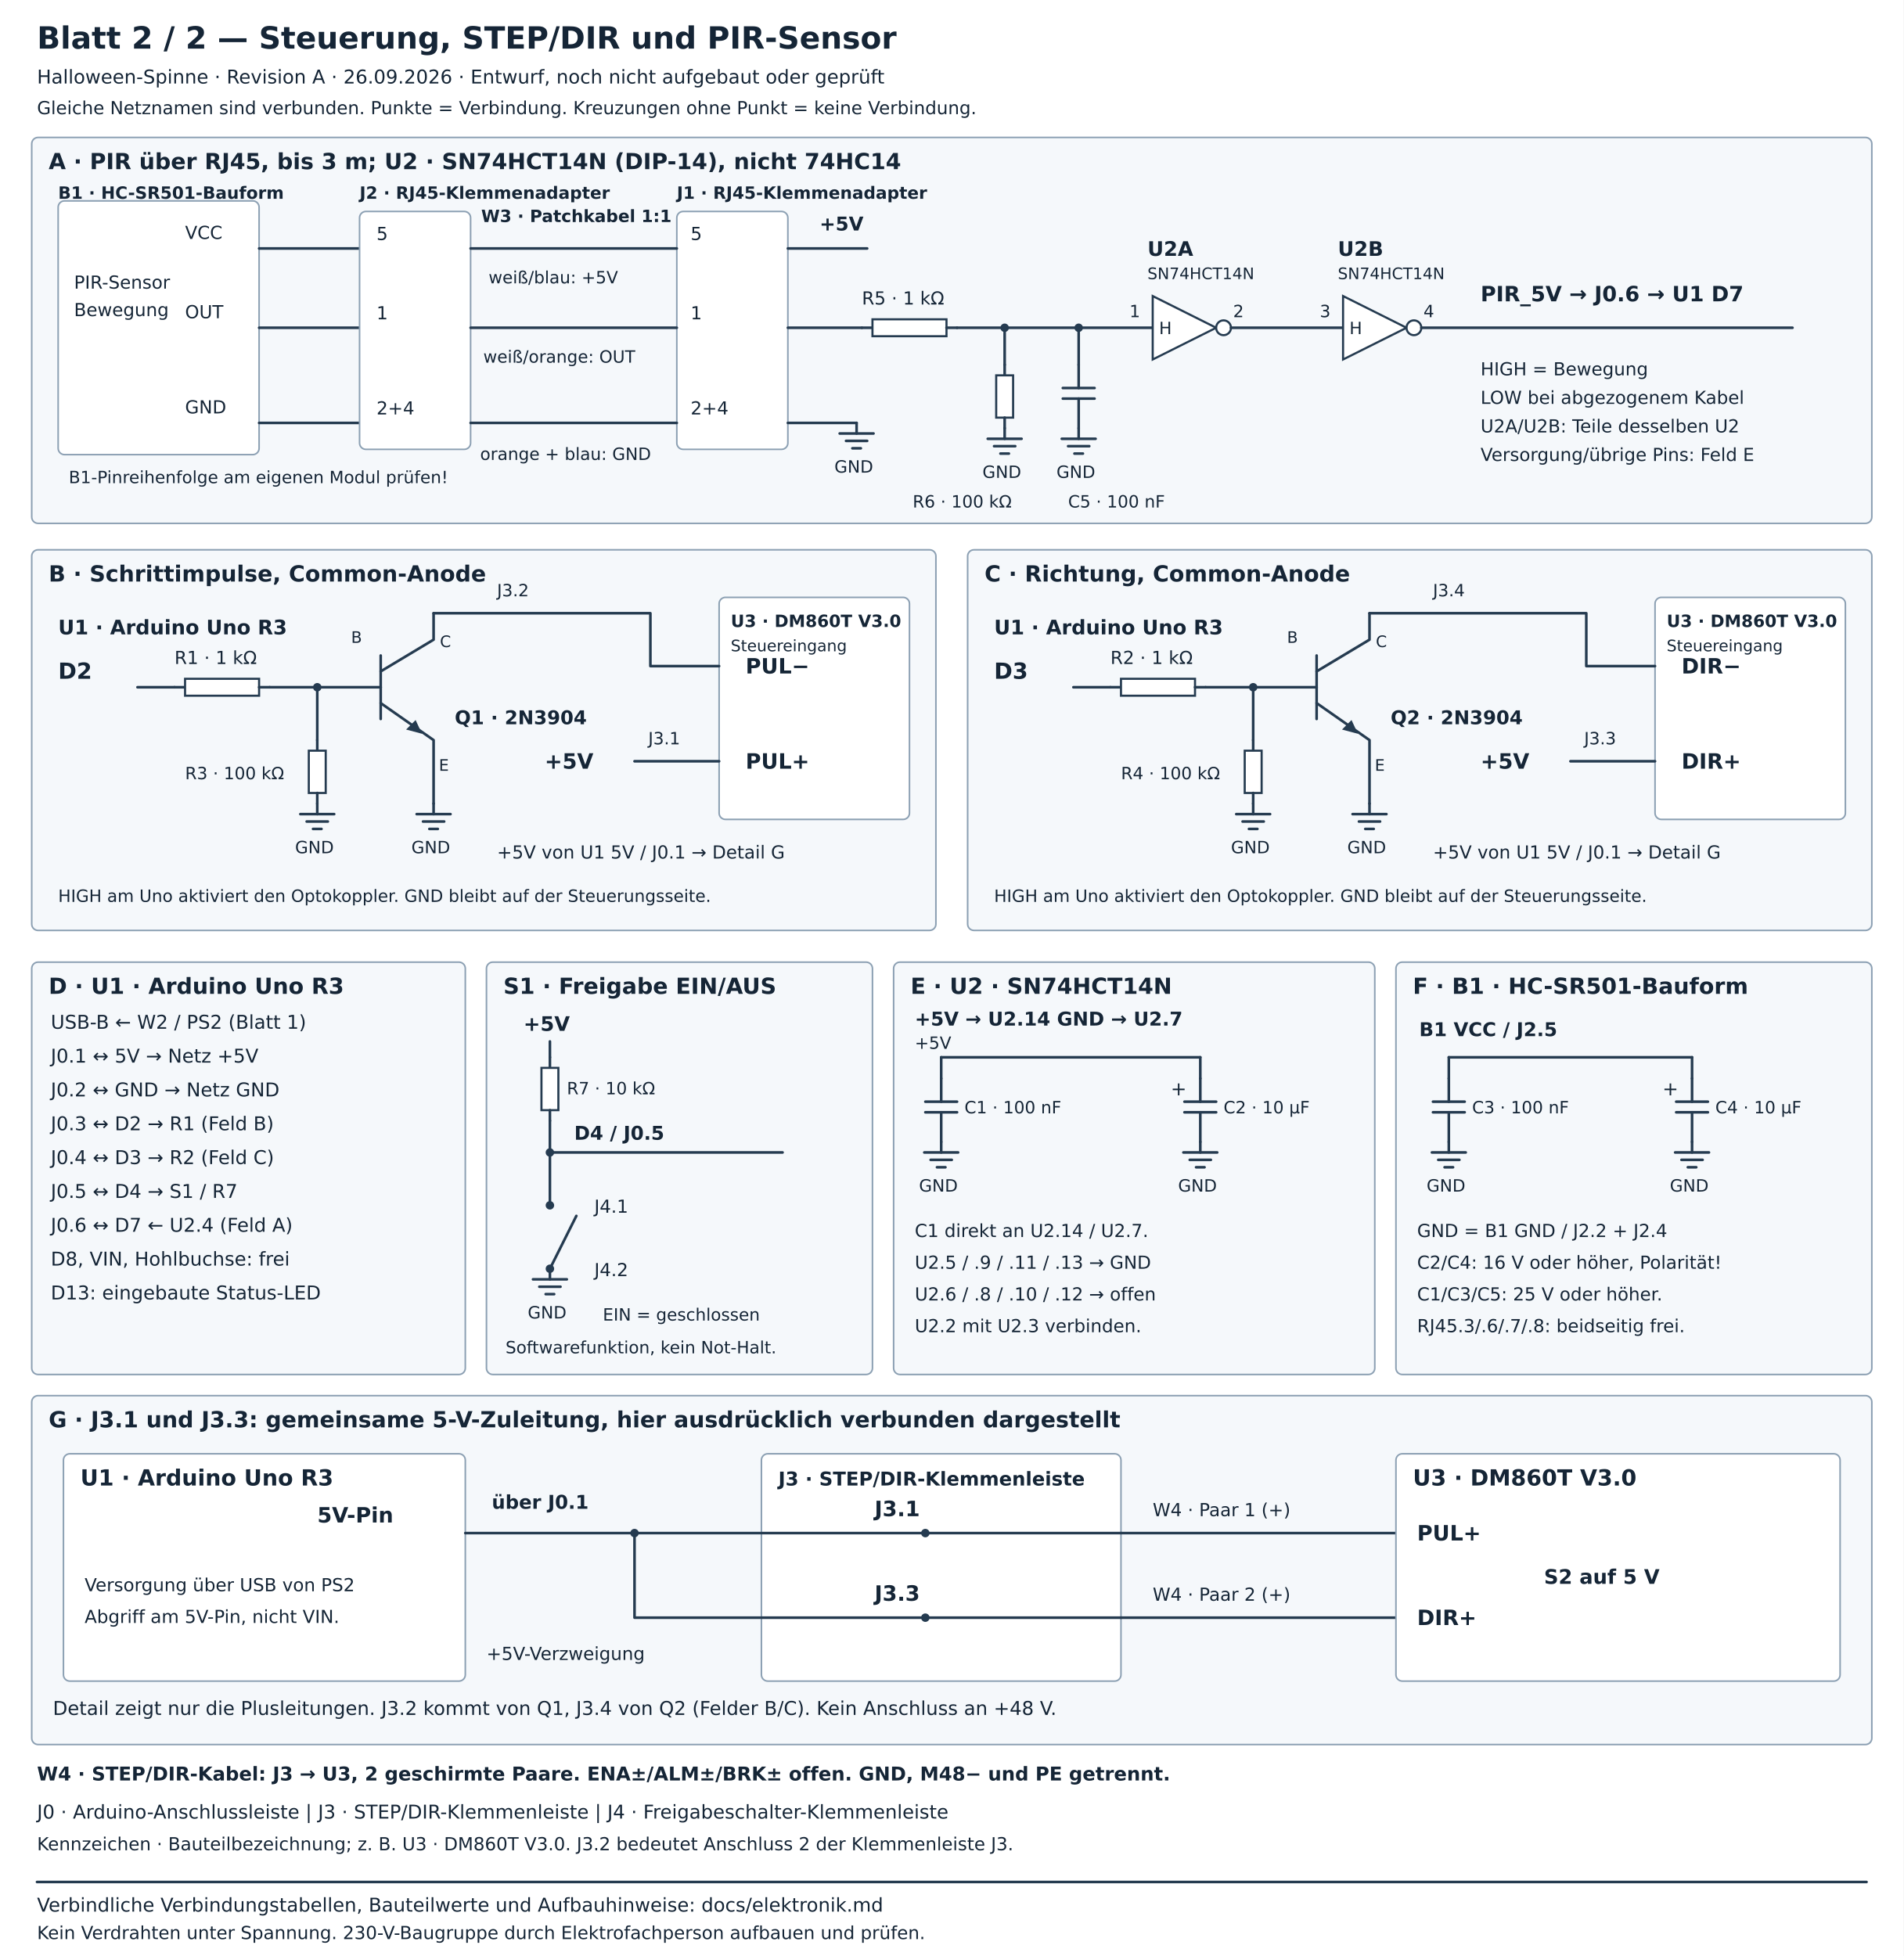
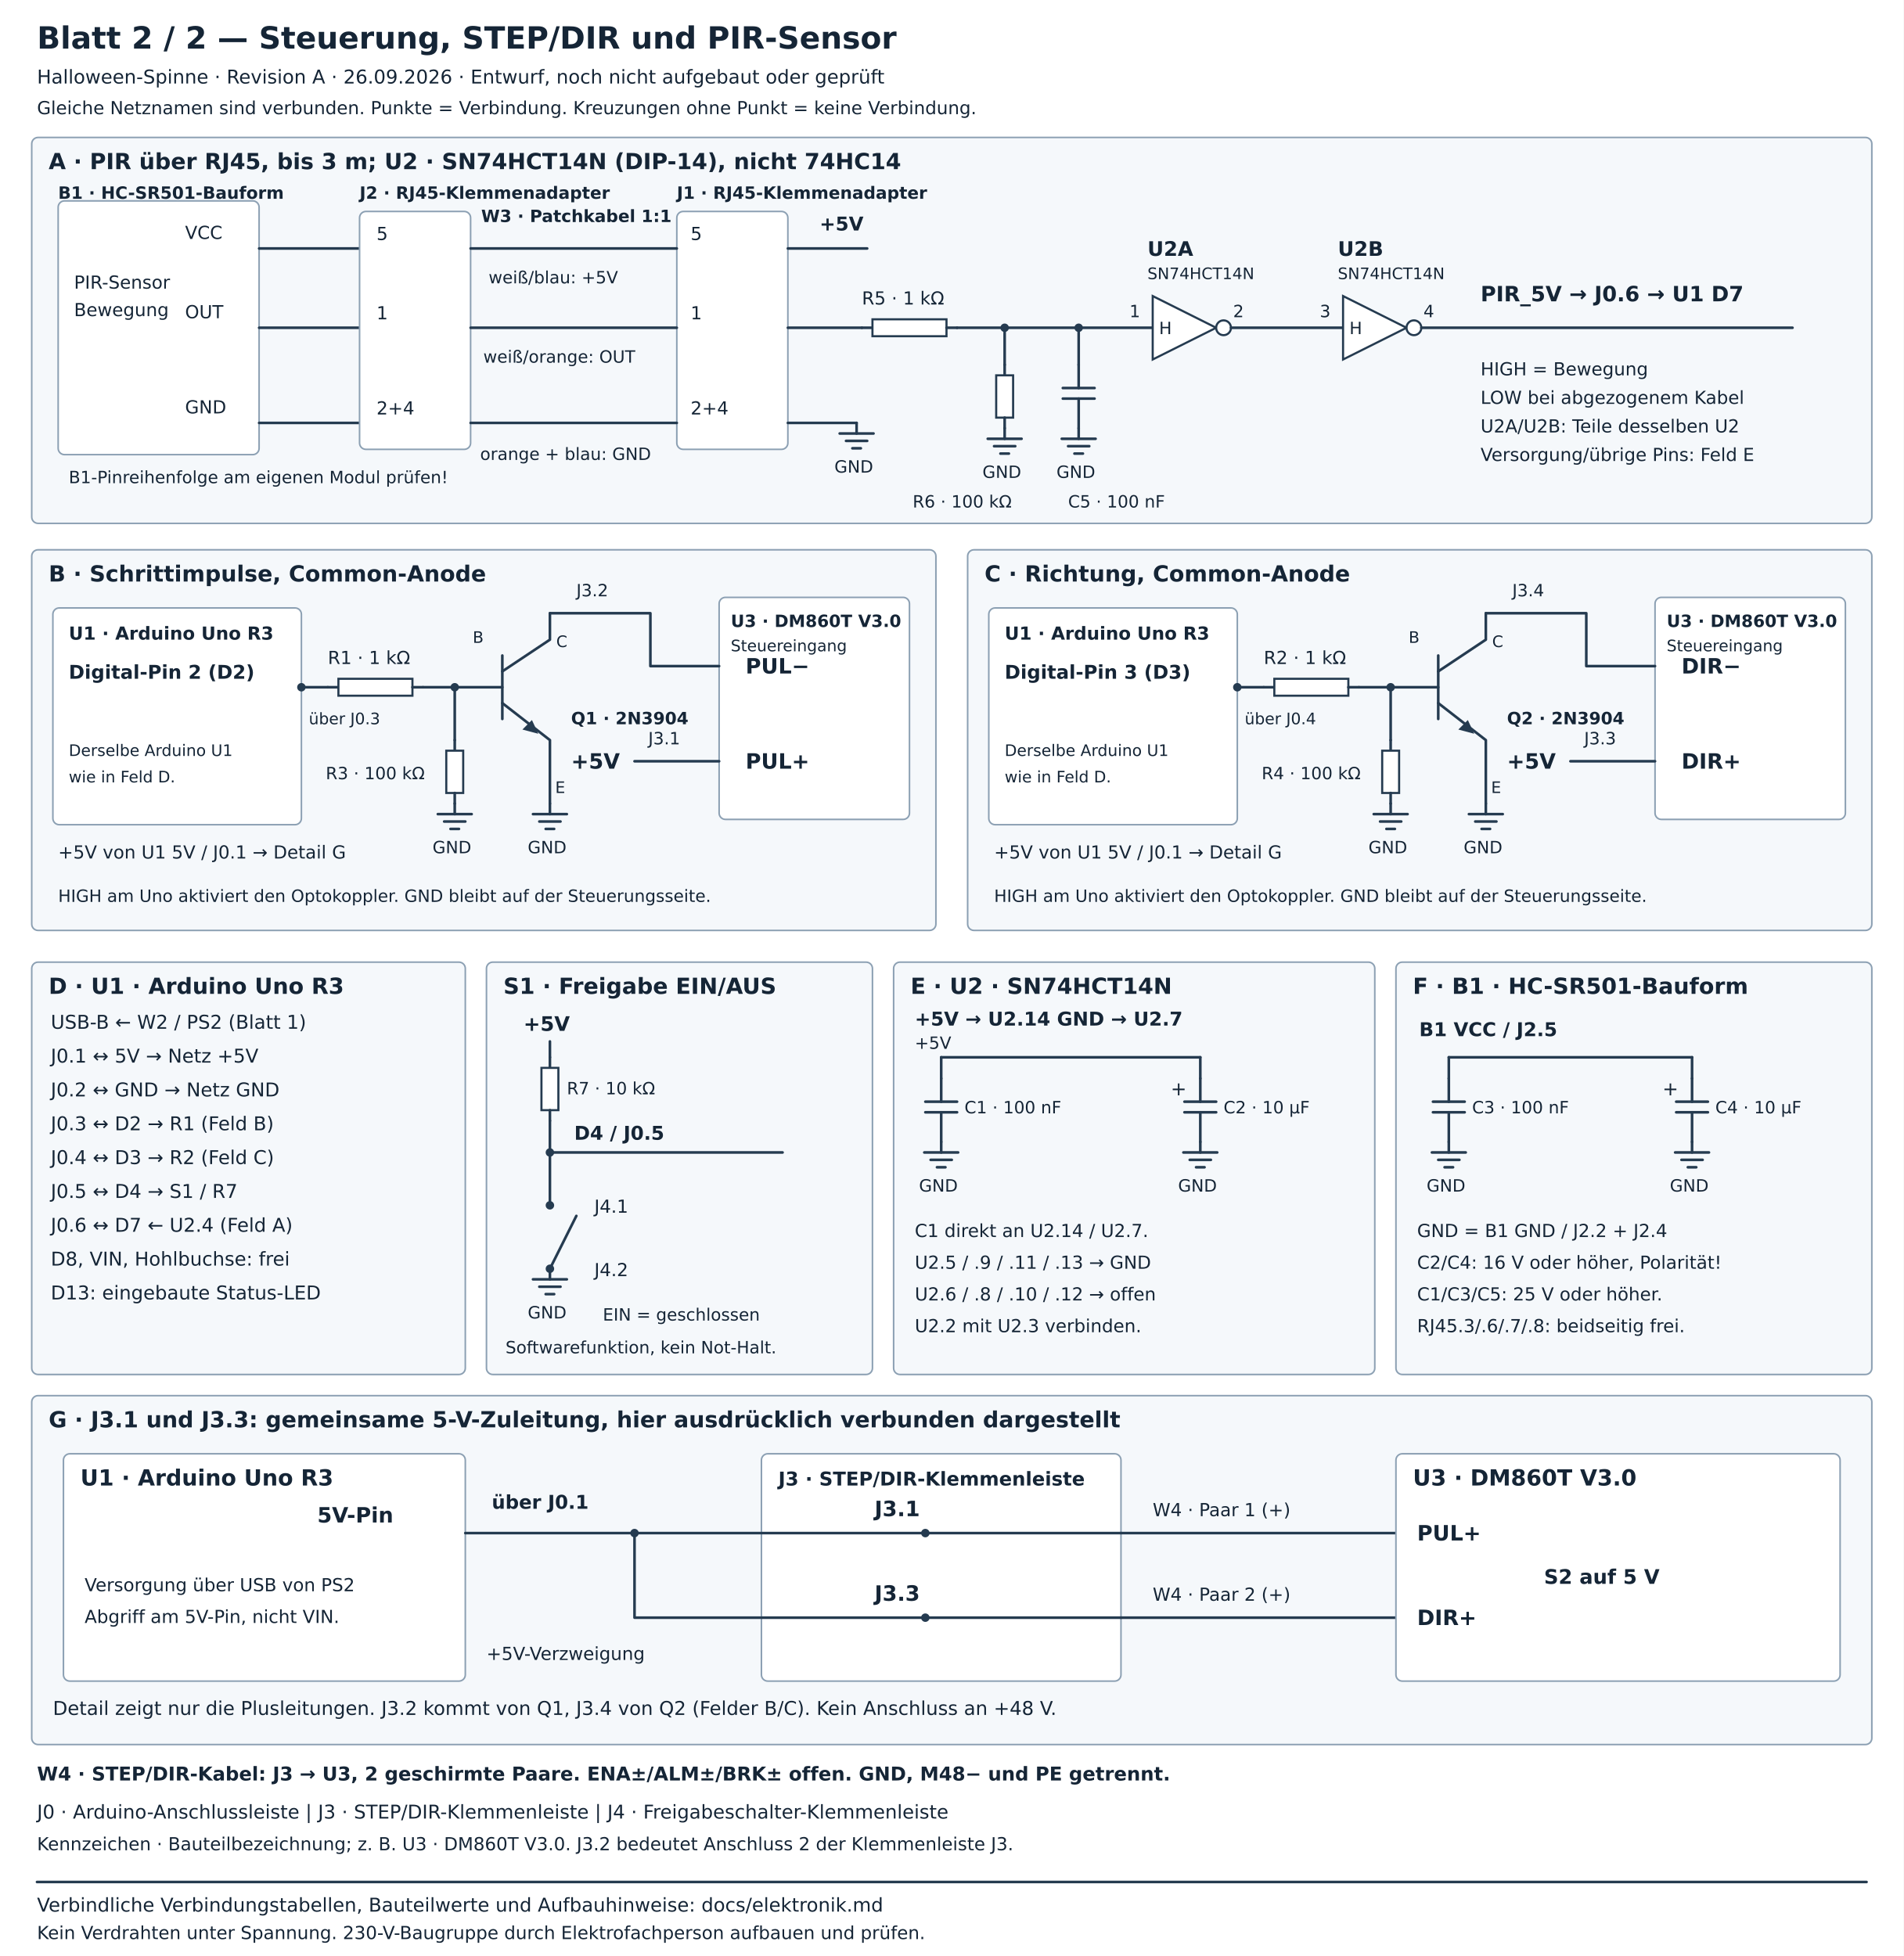
<svg xmlns="http://www.w3.org/2000/svg" width="1800" height="1850" viewBox="0 0 1800 1850">
  <style>text{font-family:DejaVu Sans,Arial,sans-serif;fill:#152536} .wire{fill:none;stroke:#253b50;stroke-width:2.5;stroke-linecap:round;stroke-linejoin:round}</style>
  <rect width="1800" height="1850" fill="white" />
  <text x="35" y="46" font-size="29" font-weight="bold">Blatt 2 / 2 — Steuerung, STEP/DIR und PIR-Sensor</text>
  <text x="35" y="79" font-size="18">Halloween-Spinne · Revision A · 26.09.2026 · Entwurf, noch nicht aufgebaut oder geprüft</text>
  <text x="35" y="108" font-size="17">Gleiche Netznamen sind verbunden. Punkte = Verbindung. Kreuzungen ohne Punkt = keine Verbindung.</text>
  <rect x="30" y="130" width="1740" height="365" rx="6" fill="#f5f8fb" stroke="#8ca0b3" stroke-width="1.5" />
  <text x="46" y="160" font-size="21" font-weight="bold">A · PIR über RJ45, bis 3 m; U2 · SN74HCT14N (DIP-14), nicht 74HC14</text>
  <rect x="55" y="190" width="190" height="240" rx="6" fill="white" stroke="#8ca0b3" stroke-width="1.5" />
  <text x="55" y="188" font-size="16" font-weight="bold">B1 · HC-SR501-Bauform</text>
  <text x="175" y="226" font-size="17">VCC</text>
  <polyline class="wire" points="245,235 340,235" />
  <text x="175" y="301" font-size="17">OUT</text>
  <polyline class="wire" points="245,310 340,310" />
  <text x="175" y="391" font-size="17">GND</text>
  <polyline class="wire" points="245,400 340,400" />
  <text x="70" y="273" font-size="17">PIR-Sensor</text>
  <text x="70" y="299" font-size="17">Bewegung</text>
  <text x="65" y="457" font-size="16">B1-Pinreihenfolge am eigenen Modul prüfen!</text>
  <rect x="340" y="200" width="105" height="225" rx="6" fill="white" stroke="#8ca0b3" stroke-width="1.5" />
  <rect x="640" y="200" width="105" height="225" rx="6" fill="white" stroke="#8ca0b3" stroke-width="1.5" />
  <text x="340" y="188" font-size="16" font-weight="bold">J2 · RJ45-Klemmenadapter</text>
  <text x="640" y="188" font-size="16" font-weight="bold">J1 · RJ45-Klemmenadapter</text>
  <text x="356" y="227" font-size="17">5</text>
  <text x="653" y="227" font-size="17">5</text>
  <polyline class="wire" points="445,235 640,235" />
  <text x="356" y="302" font-size="17">1</text>
  <text x="653" y="302" font-size="17">1</text>
  <polyline class="wire" points="445,310 640,310" />
  <text x="356" y="392" font-size="17">2+4</text>
  <text x="653" y="392" font-size="17">2+4</text>
  <polyline class="wire" points="445,400 640,400" />
  <text x="455" y="210" font-size="16" font-weight="bold">W3 · Patchkabel 1:1</text>
  <text x="462" y="268" font-size="16">weiß/blau: +5V</text>
  <text x="457" y="343" font-size="16">weiß/orange: OUT</text>
  <text x="454" y="435" font-size="16">orange + blau: GND</text>
  <polyline class="wire" points="745,235 820,235" />
  <text x="775" y="218" font-size="18" font-weight="bold">+5V</text>
  <polyline class="wire" points="745,400 810,400" />
  <polyline class="wire" points="810,400 810,410" />
  <polyline class="wire" points="794,410 826,410" />
  <polyline class="wire" points="800,417 820,417" />
  <polyline class="wire" points="806,424 814,424" />
  <text x="789" y="447" font-size="16">GND</text>
  <polyline class="wire" points="745,310 815,310" />
  <polyline class="wire" points="815,310 825,310" />
  <rect x="825" y="302" width="70" height="16" fill="white" stroke="#253b50" stroke-width="2" />
  <polyline class="wire" points="895,310 905,310" />
  <text x="815" y="288" font-size="17">R5 · 1 kΩ</text>
  <polyline class="wire" points="905,310 1090,310" />
  <circle cx="950" cy="310" r="4" fill="#253b50" />
  <circle cx="1020" cy="310" r="4" fill="#253b50" />
  <polyline class="wire" points="950,310 950,345" />
  <polyline class="wire" points="950,345 950,355" />
  <rect x="942" y="355" width="16" height="40" fill="white" stroke="#253b50" stroke-width="2" />
  <polyline class="wire" points="950,395 950,405" />
  <text x="966" y="380" font-size="16" />
  <polyline class="wire" points="950,405 950,415" />
  <polyline class="wire" points="934,415 966,415" />
  <polyline class="wire" points="940,422 960,422" />
  <polyline class="wire" points="946,429 954,429" />
  <text x="929" y="452" font-size="16">GND</text>
  <polyline class="wire" points="1020,310 1020,345" />
  <polyline class="wire" points="1020,345 1020,367" />
  <polyline class="wire" points="1005,367 1035,367" />
  <polyline class="wire" points="1005,377 1035,377" />
  <polyline class="wire" points="1020,377 1020,405" />
  <text x="1042" y="378" font-size="16" />
  <polyline class="wire" points="1020,405 1020,415" />
  <polyline class="wire" points="1004,415 1036,415" />
  <polyline class="wire" points="1010,422 1030,422" />
  <polyline class="wire" points="1016,429 1024,429" />
  <text x="999" y="452" font-size="16">GND</text>
  <text x="863" y="480" font-size="16">R6 · 100 kΩ</text>
  <text x="1010" y="480" font-size="16">C5 · 100 nF</text>
  <path d="M1090,280 L1090,340 L1150,310 Z" fill="white" stroke="#253b50" stroke-width="2" />
  <circle cx="1157" cy="310" r="7" fill="white" stroke="#253b50" stroke-width="2" />
  <text x="1096" y="316" font-size="16">H</text>
  <text x="1085" y="242" font-size="19" font-weight="bold">U2A</text>
  <text x="1085" y="264" font-size="15">SN74HCT14N</text>
  <text x="1068" y="300" font-size="16">1</text>
  <text x="1166" y="300" font-size="16">2</text>
  <polyline class="wire" points="1164,310 1270,310" />
  <path d="M1270,280 L1270,340 L1330,310 Z" fill="white" stroke="#253b50" stroke-width="2" />
  <circle cx="1337" cy="310" r="7" fill="white" stroke="#253b50" stroke-width="2" />
  <text x="1276" y="316" font-size="16">H</text>
  <text x="1265" y="242" font-size="19" font-weight="bold">U2B</text>
  <text x="1265" y="264" font-size="15">SN74HCT14N</text>
  <text x="1248" y="300" font-size="16">3</text>
  <text x="1346" y="300" font-size="16">4</text>
  <polyline class="wire" points="1344,310 1695,310" />
  <text x="1400" y="285" font-size="20" font-weight="bold">PIR_5V → J0.6 → U1 D7</text>
  <text x="1400" y="355" font-size="17">HIGH = Bewegung</text>
  <text x="1400" y="382" font-size="17">LOW bei abgezogenem Kabel</text>
  <text x="1400" y="409" font-size="17">U2A/U2B: Teile desselben U2</text>
  <text x="1400" y="436" font-size="17">Versorgung/übrige Pins: Feld E</text>
  <rect x="30" y="520" width="855" height="360" rx="6" fill="#f5f8fb" stroke="#8ca0b3" stroke-width="1.5" />
  <text x="46" y="550" font-size="21" font-weight="bold">B · Schrittimpulse, Common-Anode</text>
-   <text x="55" y="600" font-size="19" font-weight="bold">U1 · Arduino Uno R3</text>
-   <text x="55" y="642" font-size="21" font-weight="bold">D2</text>
-   <polyline class="wire" points="130,650 165,650" />
-   <polyline class="wire" points="165,650 175,650" />
-   <rect x="175" y="642" width="70" height="16" fill="white" stroke="#253b50" stroke-width="2" />
-   <polyline class="wire" points="245,650 255,650" />
-   <text x="165" y="628" font-size="17">R1 · 1 kΩ</text>
-   <polyline class="wire" points="255,650 360,650" />
-   <circle cx="300" cy="650" r="4" fill="#253b50" />
-   <polyline class="wire" points="300,650 300,700" />
-   <polyline class="wire" points="300,700 300,710" />
-   <rect x="292" y="710" width="16" height="40" fill="white" stroke="#253b50" stroke-width="2" />
-   <polyline class="wire" points="300,750 300,760" />
-   <text x="316" y="735" font-size="16" />
-   <polyline class="wire" points="300,760 300,770" />
-   <polyline class="wire" points="284,770 316,770" />
-   <polyline class="wire" points="290,777 310,777" />
-   <polyline class="wire" points="296,784 304,784" />
-   <text x="279" y="807" font-size="16">GND</text>
-   <text x="175" y="737" font-size="16">R3 · 100 kΩ</text>
-   <polyline class="wire" points="360,620 360,680" />
-   <polyline class="wire" points="360,635 410,605 410,580" />
-   <polyline class="wire" points="360,665 410,700 410,760" />
-   <path d="M393,681 L399,694 L384,690 Z" fill="#253b50" />
-   <polyline class="wire" points="410,760 410,770" />
-   <polyline class="wire" points="394,770 426,770" />
-   <polyline class="wire" points="400,777 420,777" />
-   <polyline class="wire" points="406,784 414,784" />
-   <text x="389" y="807" font-size="16">GND</text>
-   <text x="430" y="685" font-size="18" font-weight="bold">Q1 · 2N3904</text>
-   <text x="332" y="608" font-size="15">B</text>
-   <text x="416" y="612" font-size="15">C</text>
-   <text x="415" y="729" font-size="15">E</text>
+   <rect x="50" y="575" width="235" height="205" rx="6" fill="white" stroke="#8ca0b3" stroke-width="1.5" />
+   <text x="65" y="605" font-size="17" font-weight="bold">U1 · Arduino Uno R3</text>
+   <text x="65" y="642" font-size="18" font-weight="bold">Digital-Pin 2 (D2)</text>
+   <text x="65" y="715" font-size="15">Derselbe Arduino U1</text>
+   <text x="65" y="740" font-size="15">wie in Feld D.</text>
+   <circle cx="285" cy="650" r="4" fill="#253b50" />
+   <polyline class="wire" points="285,650 310,650" />
+   <polyline class="wire" points="310,650 320,650" />
+   <rect x="320" y="642" width="70" height="16" fill="white" stroke="#253b50" stroke-width="2" />
+   <polyline class="wire" points="390,650 400,650" />
+   <text x="310" y="628" font-size="17">R1 · 1 kΩ</text>
+   <text x="292" y="685" font-size="15">über J0.3</text>
+   <polyline class="wire" points="400,650 475,650" />
+   <circle cx="430" cy="650" r="4" fill="#253b50" />
+   <polyline class="wire" points="430,650 430,700" />
+   <polyline class="wire" points="430,700 430,710" />
+   <rect x="422" y="710" width="16" height="40" fill="white" stroke="#253b50" stroke-width="2" />
+   <polyline class="wire" points="430,750 430,760" />
+   <text x="446" y="735" font-size="16" />
+   <polyline class="wire" points="430,760 430,770" />
+   <polyline class="wire" points="414,770 446,770" />
+   <polyline class="wire" points="420,777 440,777" />
+   <polyline class="wire" points="426,784 434,784" />
+   <text x="409" y="807" font-size="16">GND</text>
+   <text x="308" y="737" font-size="16">R3 · 100 kΩ</text>
+   <polyline class="wire" points="475,620 475,680" />
+   <polyline class="wire" points="475,635 520,605 520,580" />
+   <polyline class="wire" points="475,665 520,700 520,760" />
+   <path d="M503,681 L509,694 L494,690 Z" fill="#253b50" />
+   <polyline class="wire" points="520,760 520,770" />
+   <polyline class="wire" points="504,770 536,770" />
+   <polyline class="wire" points="510,777 530,777" />
+   <polyline class="wire" points="516,784 524,784" />
+   <text x="499" y="807" font-size="16">GND</text>
+   <text x="540" y="685" font-size="16" font-weight="bold">Q1 · 2N3904</text>
+   <text x="447" y="608" font-size="15">B</text>
+   <text x="526" y="612" font-size="15">C</text>
+   <text x="525" y="750" font-size="15">E</text>
  <rect x="680" y="565" width="180" height="210" rx="6" fill="white" stroke="#8ca0b3" stroke-width="1.5" />
  <text x="691" y="593" font-size="16" font-weight="bold">U3 · DM860T V3.0</text>
  <text x="691" y="616" font-size="15">Steuereingang</text>
-   <polyline class="wire" points="410,580 615,580 615,630 680,630" />
-   <text x="470" y="564" font-size="16">J3.2</text>
+   <polyline class="wire" points="520,580 615,580 615,630 680,630" />
+   <text x="545" y="564" font-size="16">J3.2</text>
  <text x="705" y="637" font-size="20" font-weight="bold">PUL−</text>
  <polyline class="wire" points="600,720 680,720" />
-   <text x="515" y="727" font-size="20" font-weight="bold">+5V</text>
+   <text x="540" y="727" font-size="20" font-weight="bold">+5V</text>
  <text x="613" y="704" font-size="16">J3.1</text>
  <text x="705" y="727" font-size="20" font-weight="bold">PUL+</text>
-   <text x="470" y="812" font-size="17">+5V von U1 5V / J0.1 → Detail G</text>
+   <text x="55" y="812" font-size="17">+5V von U1 5V / J0.1 → Detail G</text>
  <text x="55" y="853" font-size="16">HIGH am Uno aktiviert den Optokoppler. GND bleibt auf der Steuerungsseite.</text>
  <rect x="915" y="520" width="855" height="360" rx="6" fill="#f5f8fb" stroke="#8ca0b3" stroke-width="1.5" />
  <text x="931" y="550" font-size="21" font-weight="bold">C · Richtung, Common-Anode</text>
-   <text x="940" y="600" font-size="19" font-weight="bold">U1 · Arduino Uno R3</text>
-   <text x="940" y="642" font-size="21" font-weight="bold">D3</text>
-   <polyline class="wire" points="1015,650 1050,650" />
-   <polyline class="wire" points="1050,650 1060,650" />
-   <rect x="1060" y="642" width="70" height="16" fill="white" stroke="#253b50" stroke-width="2" />
-   <polyline class="wire" points="1130,650 1140,650" />
-   <text x="1050" y="628" font-size="17">R2 · 1 kΩ</text>
-   <polyline class="wire" points="1140,650 1245,650" />
-   <circle cx="1185" cy="650" r="4" fill="#253b50" />
-   <polyline class="wire" points="1185,650 1185,700" />
-   <polyline class="wire" points="1185,700 1185,710" />
-   <rect x="1177" y="710" width="16" height="40" fill="white" stroke="#253b50" stroke-width="2" />
-   <polyline class="wire" points="1185,750 1185,760" />
-   <text x="1201" y="735" font-size="16" />
-   <polyline class="wire" points="1185,760 1185,770" />
-   <polyline class="wire" points="1169,770 1201,770" />
-   <polyline class="wire" points="1175,777 1195,777" />
-   <polyline class="wire" points="1181,784 1189,784" />
-   <text x="1164" y="807" font-size="16">GND</text>
-   <text x="1060" y="737" font-size="16">R4 · 100 kΩ</text>
-   <polyline class="wire" points="1245,620 1245,680" />
-   <polyline class="wire" points="1245,635 1295,605 1295,580" />
-   <polyline class="wire" points="1245,665 1295,700 1295,760" />
-   <path d="M1278,681 L1284,694 L1269,690 Z" fill="#253b50" />
-   <polyline class="wire" points="1295,760 1295,770" />
-   <polyline class="wire" points="1279,770 1311,770" />
-   <polyline class="wire" points="1285,777 1305,777" />
-   <polyline class="wire" points="1291,784 1299,784" />
-   <text x="1274" y="807" font-size="16">GND</text>
-   <text x="1315" y="685" font-size="18" font-weight="bold">Q2 · 2N3904</text>
-   <text x="1217" y="608" font-size="15">B</text>
-   <text x="1301" y="612" font-size="15">C</text>
-   <text x="1300" y="729" font-size="15">E</text>
+   <rect x="935" y="575" width="235" height="205" rx="6" fill="white" stroke="#8ca0b3" stroke-width="1.5" />
+   <text x="950" y="605" font-size="17" font-weight="bold">U1 · Arduino Uno R3</text>
+   <text x="950" y="642" font-size="18" font-weight="bold">Digital-Pin 3 (D3)</text>
+   <text x="950" y="715" font-size="15">Derselbe Arduino U1</text>
+   <text x="950" y="740" font-size="15">wie in Feld D.</text>
+   <circle cx="1170" cy="650" r="4" fill="#253b50" />
+   <polyline class="wire" points="1170,650 1195,650" />
+   <polyline class="wire" points="1195,650 1205,650" />
+   <rect x="1205" y="642" width="70" height="16" fill="white" stroke="#253b50" stroke-width="2" />
+   <polyline class="wire" points="1275,650 1285,650" />
+   <text x="1195" y="628" font-size="17">R2 · 1 kΩ</text>
+   <text x="1177" y="685" font-size="15">über J0.4</text>
+   <polyline class="wire" points="1285,650 1360,650" />
+   <circle cx="1315" cy="650" r="4" fill="#253b50" />
+   <polyline class="wire" points="1315,650 1315,700" />
+   <polyline class="wire" points="1315,700 1315,710" />
+   <rect x="1307" y="710" width="16" height="40" fill="white" stroke="#253b50" stroke-width="2" />
+   <polyline class="wire" points="1315,750 1315,760" />
+   <text x="1331" y="735" font-size="16" />
+   <polyline class="wire" points="1315,760 1315,770" />
+   <polyline class="wire" points="1299,770 1331,770" />
+   <polyline class="wire" points="1305,777 1325,777" />
+   <polyline class="wire" points="1311,784 1319,784" />
+   <text x="1294" y="807" font-size="16">GND</text>
+   <text x="1193" y="737" font-size="16">R4 · 100 kΩ</text>
+   <polyline class="wire" points="1360,620 1360,680" />
+   <polyline class="wire" points="1360,635 1405,605 1405,580" />
+   <polyline class="wire" points="1360,665 1405,700 1405,760" />
+   <path d="M1388,681 L1394,694 L1379,690 Z" fill="#253b50" />
+   <polyline class="wire" points="1405,760 1405,770" />
+   <polyline class="wire" points="1389,770 1421,770" />
+   <polyline class="wire" points="1395,777 1415,777" />
+   <polyline class="wire" points="1401,784 1409,784" />
+   <text x="1384" y="807" font-size="16">GND</text>
+   <text x="1425" y="685" font-size="16" font-weight="bold">Q2 · 2N3904</text>
+   <text x="1332" y="608" font-size="15">B</text>
+   <text x="1411" y="612" font-size="15">C</text>
+   <text x="1410" y="750" font-size="15">E</text>
  <rect x="1565" y="565" width="180" height="210" rx="6" fill="white" stroke="#8ca0b3" stroke-width="1.5" />
  <text x="1576" y="593" font-size="16" font-weight="bold">U3 · DM860T V3.0</text>
  <text x="1576" y="616" font-size="15">Steuereingang</text>
-   <polyline class="wire" points="1295,580 1500,580 1500,630 1565,630" />
-   <text x="1355" y="564" font-size="16">J3.4</text>
+   <polyline class="wire" points="1405,580 1500,580 1500,630 1565,630" />
+   <text x="1430" y="564" font-size="16">J3.4</text>
  <text x="1590" y="637" font-size="20" font-weight="bold">DIR−</text>
  <polyline class="wire" points="1485,720 1565,720" />
-   <text x="1400" y="727" font-size="20" font-weight="bold">+5V</text>
+   <text x="1425" y="727" font-size="20" font-weight="bold">+5V</text>
  <text x="1498" y="704" font-size="16">J3.3</text>
  <text x="1590" y="727" font-size="20" font-weight="bold">DIR+</text>
-   <text x="1355" y="812" font-size="17">+5V von U1 5V / J0.1 → Detail G</text>
+   <text x="940" y="812" font-size="17">+5V von U1 5V / J0.1 → Detail G</text>
  <text x="940" y="853" font-size="16">HIGH am Uno aktiviert den Optokoppler. GND bleibt auf der Steuerungsseite.</text>
  <rect x="30" y="910" width="410" height="390" rx="6" fill="#f5f8fb" stroke="#8ca0b3" stroke-width="1.5" />
  <text x="46" y="940" font-size="21" font-weight="bold">D · U1 · Arduino Uno R3</text>
  <text x="48" y="973" font-size="18">USB-B ← W2 / PS2 (Blatt 1)</text>
  <text x="48" y="1005" font-size="18">J0.1 ↔ 5V → Netz +5V</text>
  <text x="48" y="1037" font-size="18">J0.2 ↔ GND → Netz GND</text>
  <text x="48" y="1069" font-size="18">J0.3 ↔ D2 → R1 (Feld B)</text>
  <text x="48" y="1101" font-size="18">J0.4 ↔ D3 → R2 (Feld C)</text>
  <text x="48" y="1133" font-size="18">J0.5 ↔ D4 → S1 / R7</text>
  <text x="48" y="1165" font-size="18">J0.6 ↔ D7 ← U2.4 (Feld A)</text>
  <text x="48" y="1197" font-size="18">D8, VIN, Hohlbuchse: frei</text>
  <text x="48" y="1229" font-size="18">D13: eingebaute Status-LED</text>
  <rect x="460" y="910" width="365" height="390" rx="6" fill="#f5f8fb" stroke="#8ca0b3" stroke-width="1.5" />
  <text x="476" y="940" font-size="21" font-weight="bold">S1 · Freigabe EIN/AUS</text>
  <text x="495" y="975" font-size="19" font-weight="bold">+5V</text>
  <polyline class="wire" points="520,985 520,1000" />
  <polyline class="wire" points="520,1000 520,1010" />
  <rect x="512" y="1010" width="16" height="40" fill="white" stroke="#253b50" stroke-width="2" />
  <polyline class="wire" points="520,1050 520,1060" />
  <text x="536" y="1035" font-size="16">R7 · 10 kΩ</text>
  <polyline class="wire" points="520,1060 520,1090 740,1090" />
  <circle cx="520" cy="1090" r="4" fill="#253b50" />
  <text x="543" y="1078" font-size="18" font-weight="bold">D4 / J0.5</text>
  <polyline class="wire" points="520,1090 520,1140" />
  <circle cx="520" cy="1140" r="4" fill="#253b50" />
  <circle cx="520" cy="1200" r="4" fill="#253b50" />
  <polyline class="wire" points="520,1200 545,1150" />
  <polyline class="wire" points="520,1200 520,1210" />
  <polyline class="wire" points="504,1210 536,1210" />
  <polyline class="wire" points="510,1217 530,1217" />
  <polyline class="wire" points="516,1224 524,1224" />
  <text x="499" y="1247" font-size="16">GND</text>
  <text x="562" y="1147" font-size="17">J4.1</text>
  <text x="562" y="1207" font-size="17">J4.2</text>
  <text x="570" y="1249" font-size="16">EIN = geschlossen</text>
  <text x="478" y="1280" font-size="16">Softwarefunktion, kein Not-Halt.</text>
  <rect x="845" y="910" width="455" height="390" rx="6" fill="#f5f8fb" stroke="#8ca0b3" stroke-width="1.5" />
  <text x="861" y="940" font-size="21" font-weight="bold">E · U2 · SN74HCT14N</text>
  <text x="865" y="970" font-size="18" font-weight="bold">+5V → U2.14    GND → U2.7</text>
  <polyline class="wire" points="890,1000 1135,1000" />
  <text x="865" y="992" font-size="16">+5V</text>
  <polyline class="wire" points="890,1020 890,1042" />
  <polyline class="wire" points="875,1042 905,1042" />
  <polyline class="wire" points="875,1052 905,1052" />
  <polyline class="wire" points="890,1052 890,1080" />
  <text x="912" y="1053" font-size="16">C1 · 100 nF</text>
  <polyline class="wire" points="890,1000 890,1020" />
  <polyline class="wire" points="890,1080 890,1090" />
  <polyline class="wire" points="874,1090 906,1090" />
  <polyline class="wire" points="880,1097 900,1097" />
  <polyline class="wire" points="886,1104 894,1104" />
  <text x="869" y="1127" font-size="16">GND</text>
  <polyline class="wire" points="1135,1020 1135,1042" />
  <polyline class="wire" points="1120,1042 1150,1042" />
  <polyline class="wire" points="1120,1052 1150,1052" />
  <polyline class="wire" points="1135,1052 1135,1080" />
  <text x="1157" y="1053" font-size="16">C2 · 10 µF</text>
  <text x="1107" y="1036" font-size="18">+</text>
  <polyline class="wire" points="1135,1000 1135,1020" />
  <polyline class="wire" points="1135,1080 1135,1090" />
  <polyline class="wire" points="1119,1090 1151,1090" />
  <polyline class="wire" points="1125,1097 1145,1097" />
  <polyline class="wire" points="1131,1104 1139,1104" />
  <text x="1114" y="1127" font-size="16">GND</text>
  <text x="865" y="1170" font-size="17">C1 direkt an U2.14 / U2.7.</text>
  <text x="865" y="1200" font-size="17">U2.5 / .9 / .11 / .13 → GND</text>
  <text x="865" y="1230" font-size="17">U2.6 / .8 / .10 / .12 → offen</text>
  <text x="865" y="1260" font-size="17">U2.2 mit U2.3 verbinden.</text>
  <rect x="1320" y="910" width="450" height="390" rx="6" fill="#f5f8fb" stroke="#8ca0b3" stroke-width="1.5" />
  <text x="1336" y="940" font-size="21" font-weight="bold">F · B1 · HC-SR501-Bauform</text>
  <polyline class="wire" points="1370,1000 1600,1000" />
  <text x="1342" y="980" font-size="18" font-weight="bold">B1 VCC / J2.5</text>
  <polyline class="wire" points="1370,1020 1370,1042" />
  <polyline class="wire" points="1355,1042 1385,1042" />
  <polyline class="wire" points="1355,1052 1385,1052" />
  <polyline class="wire" points="1370,1052 1370,1080" />
  <text x="1392" y="1053" font-size="16">C3 · 100 nF</text>
  <polyline class="wire" points="1370,1000 1370,1020" />
  <polyline class="wire" points="1370,1080 1370,1090" />
  <polyline class="wire" points="1354,1090 1386,1090" />
  <polyline class="wire" points="1360,1097 1380,1097" />
  <polyline class="wire" points="1366,1104 1374,1104" />
  <text x="1349" y="1127" font-size="16">GND</text>
  <polyline class="wire" points="1600,1020 1600,1042" />
  <polyline class="wire" points="1585,1042 1615,1042" />
  <polyline class="wire" points="1585,1052 1615,1052" />
  <polyline class="wire" points="1600,1052 1600,1080" />
  <text x="1622" y="1053" font-size="16">C4 · 10 µF</text>
  <text x="1572" y="1036" font-size="18">+</text>
  <polyline class="wire" points="1600,1000 1600,1020" />
  <polyline class="wire" points="1600,1080 1600,1090" />
  <polyline class="wire" points="1584,1090 1616,1090" />
  <polyline class="wire" points="1590,1097 1610,1097" />
  <polyline class="wire" points="1596,1104 1604,1104" />
  <text x="1579" y="1127" font-size="16">GND</text>
  <text x="1340" y="1170" font-size="17">GND = B1 GND / J2.2 + J2.4</text>
  <text x="1340" y="1200" font-size="17">C2/C4: 16 V oder höher, Polarität!</text>
  <text x="1340" y="1230" font-size="17">C1/C3/C5: 25 V oder höher.</text>
  <text x="1340" y="1260" font-size="17">RJ45.3/.6/.7/.8: beidseitig frei.</text>
  <rect x="30" y="1320" width="1740" height="330" rx="6" fill="#f5f8fb" stroke="#8ca0b3" stroke-width="1.5" />
  <text x="46" y="1350" font-size="21" font-weight="bold">G · J3.1 und J3.3: gemeinsame 5-V-Zuleitung, hier ausdrücklich verbunden dargestellt</text>
  <rect x="60" y="1375" width="380" height="215" rx="6" fill="white" stroke="#8ca0b3" stroke-width="1.5" />
  <text x="76" y="1405" font-size="21" font-weight="bold">U1 · Arduino Uno R3</text>
  <text x="300" y="1440" font-size="20" font-weight="bold">5V-Pin</text>
  <text x="80" y="1505" font-size="17">Versorgung über USB von PS2</text>
  <text x="80" y="1535" font-size="17">Abgriff am 5V-Pin, nicht VIN.</text>
  <polyline class="wire" points="440,1450 720,1450" />
  <text x="465" y="1427" font-size="18" font-weight="bold">über J0.1</text>
  <circle cx="600" cy="1450" r="4" fill="#253b50" />
  <polyline class="wire" points="600,1450 600,1530 720,1530" />
  <text x="460" y="1570" font-size="17">+5V-Verzweigung</text>
  <rect x="720" y="1375" width="340" height="215" rx="6" fill="white" stroke="#8ca0b3" stroke-width="1.5" />
  <text x="736" y="1405" font-size="18" font-weight="bold">J3 · STEP/DIR-Klemmenleiste</text>
  <polyline class="wire" points="720,1450 1060,1450" />
  <circle cx="875" cy="1450" r="4" fill="#253b50" />
  <text x="827" y="1434" font-size="20" font-weight="bold">J3.1</text>
  <polyline class="wire" points="1060,1450 1320,1450" />
  <text x="1090" y="1434" font-size="17">W4 · Paar 1 (+)</text>
  <polyline class="wire" points="720,1530 1060,1530" />
  <circle cx="875" cy="1530" r="4" fill="#253b50" />
  <text x="827" y="1514" font-size="20" font-weight="bold">J3.3</text>
  <polyline class="wire" points="1060,1530 1320,1530" />
  <text x="1090" y="1514" font-size="17">W4 · Paar 2 (+)</text>
  <rect x="1320" y="1375" width="420" height="215" rx="6" fill="white" stroke="#8ca0b3" stroke-width="1.5" />
  <text x="1336" y="1405" font-size="21" font-weight="bold">U3 · DM860T V3.0</text>
  <text x="1340" y="1457" font-size="20" font-weight="bold">PUL+</text>
  <text x="1340" y="1537" font-size="20" font-weight="bold">DIR+</text>
  <text x="1460" y="1498" font-size="19" font-weight="bold">S2 auf 5 V</text>
  <text x="50" y="1622" font-size="18">Detail zeigt nur die Plusleitungen. J3.2 kommt von Q1, J3.4 von Q2 (Felder B/C). Kein Anschluss an +48 V.</text>
  <text x="35" y="1684" font-size="18" font-weight="bold">W4 · STEP/DIR-Kabel: J3 → U3, 2 geschirmte Paare. ENA±/ALM±/BRK± offen. GND, M48− und PE getrennt.</text>
  <text x="35" y="1720" font-size="18">J0 · Arduino-Anschlussleiste   |   J3 · STEP/DIR-Klemmenleiste   |   J4 · Freigabeschalter-Klemmenleiste</text>
  <text x="35" y="1750" font-size="17">Kennzeichen · Bauteilbezeichnung; z. B. U3 · DM860T V3.0. J3.2 bedeutet Anschluss 2 der Klemmenleiste J3.</text>
  <polyline class="wire" points="35,1780 1765,1780" />
  <text x="35" y="1808" font-size="18">Verbindliche Verbindungstabellen, Bauteilwerte und Aufbauhinweise: docs/elektronik.md</text>
  <text x="35" y="1834" font-size="17">Kein Verdrahten unter Spannung. 230-V-Baugruppe durch Elektrofachperson aufbauen und prüfen.</text>
</svg>
